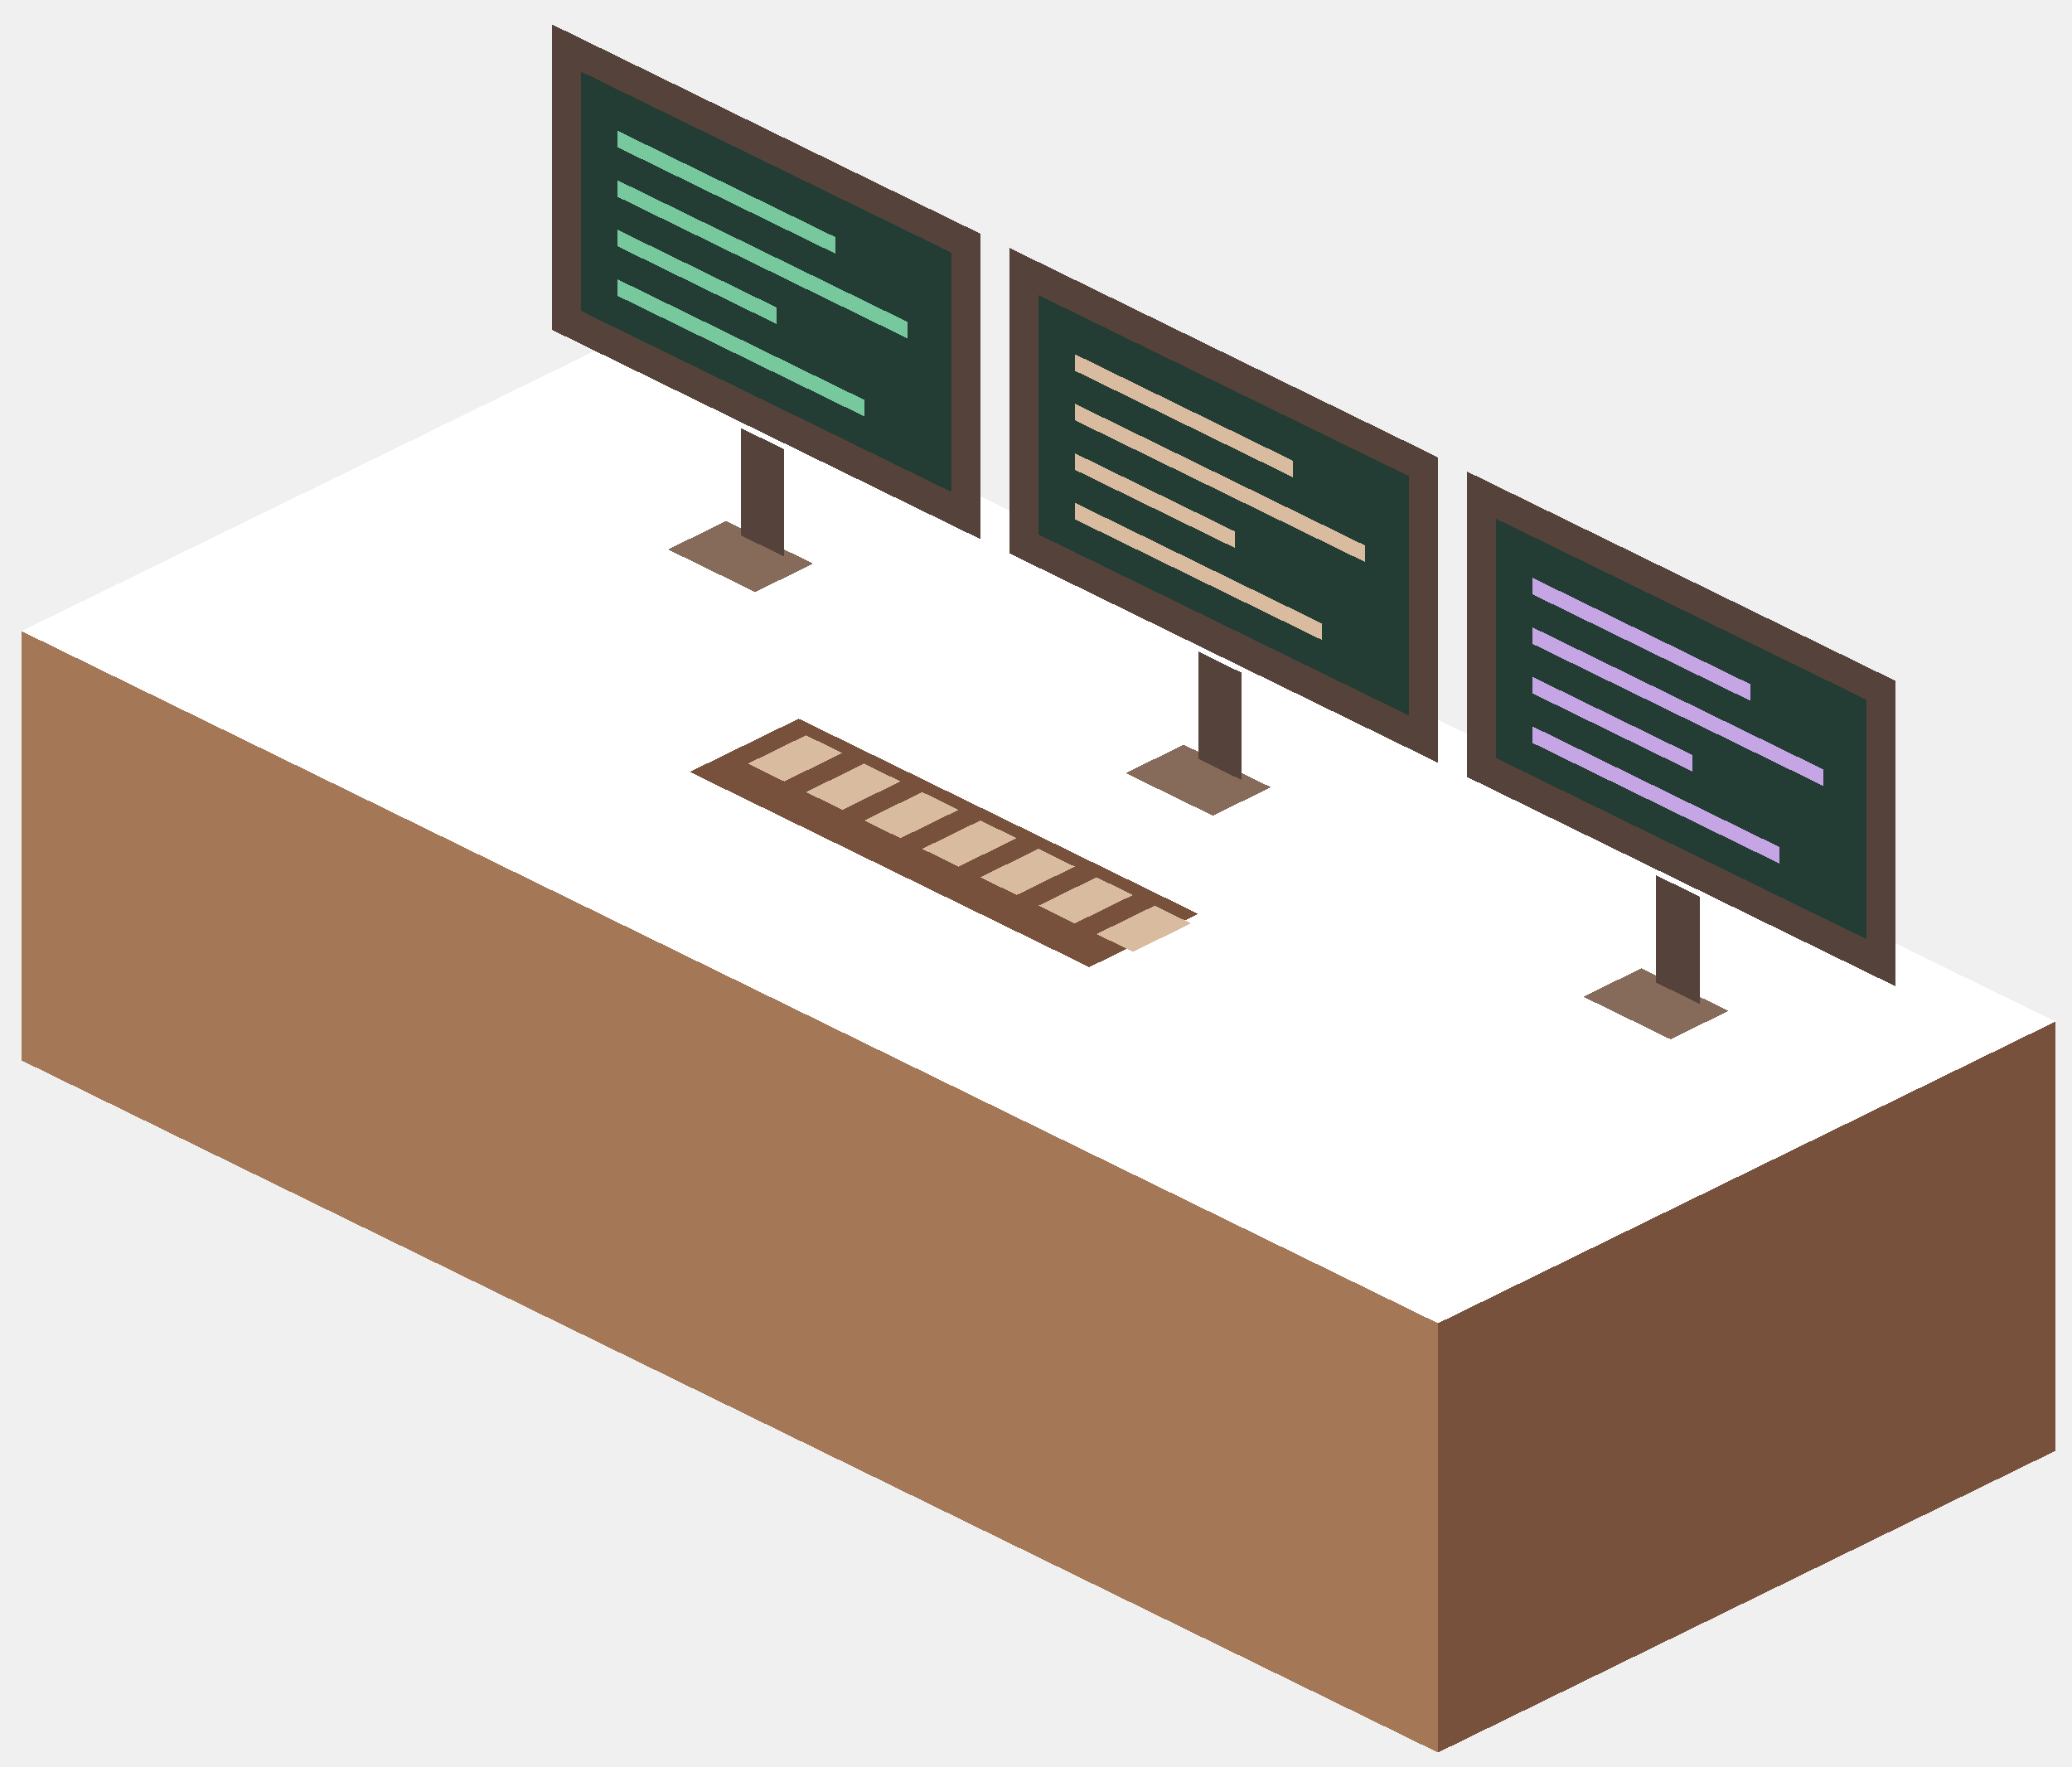
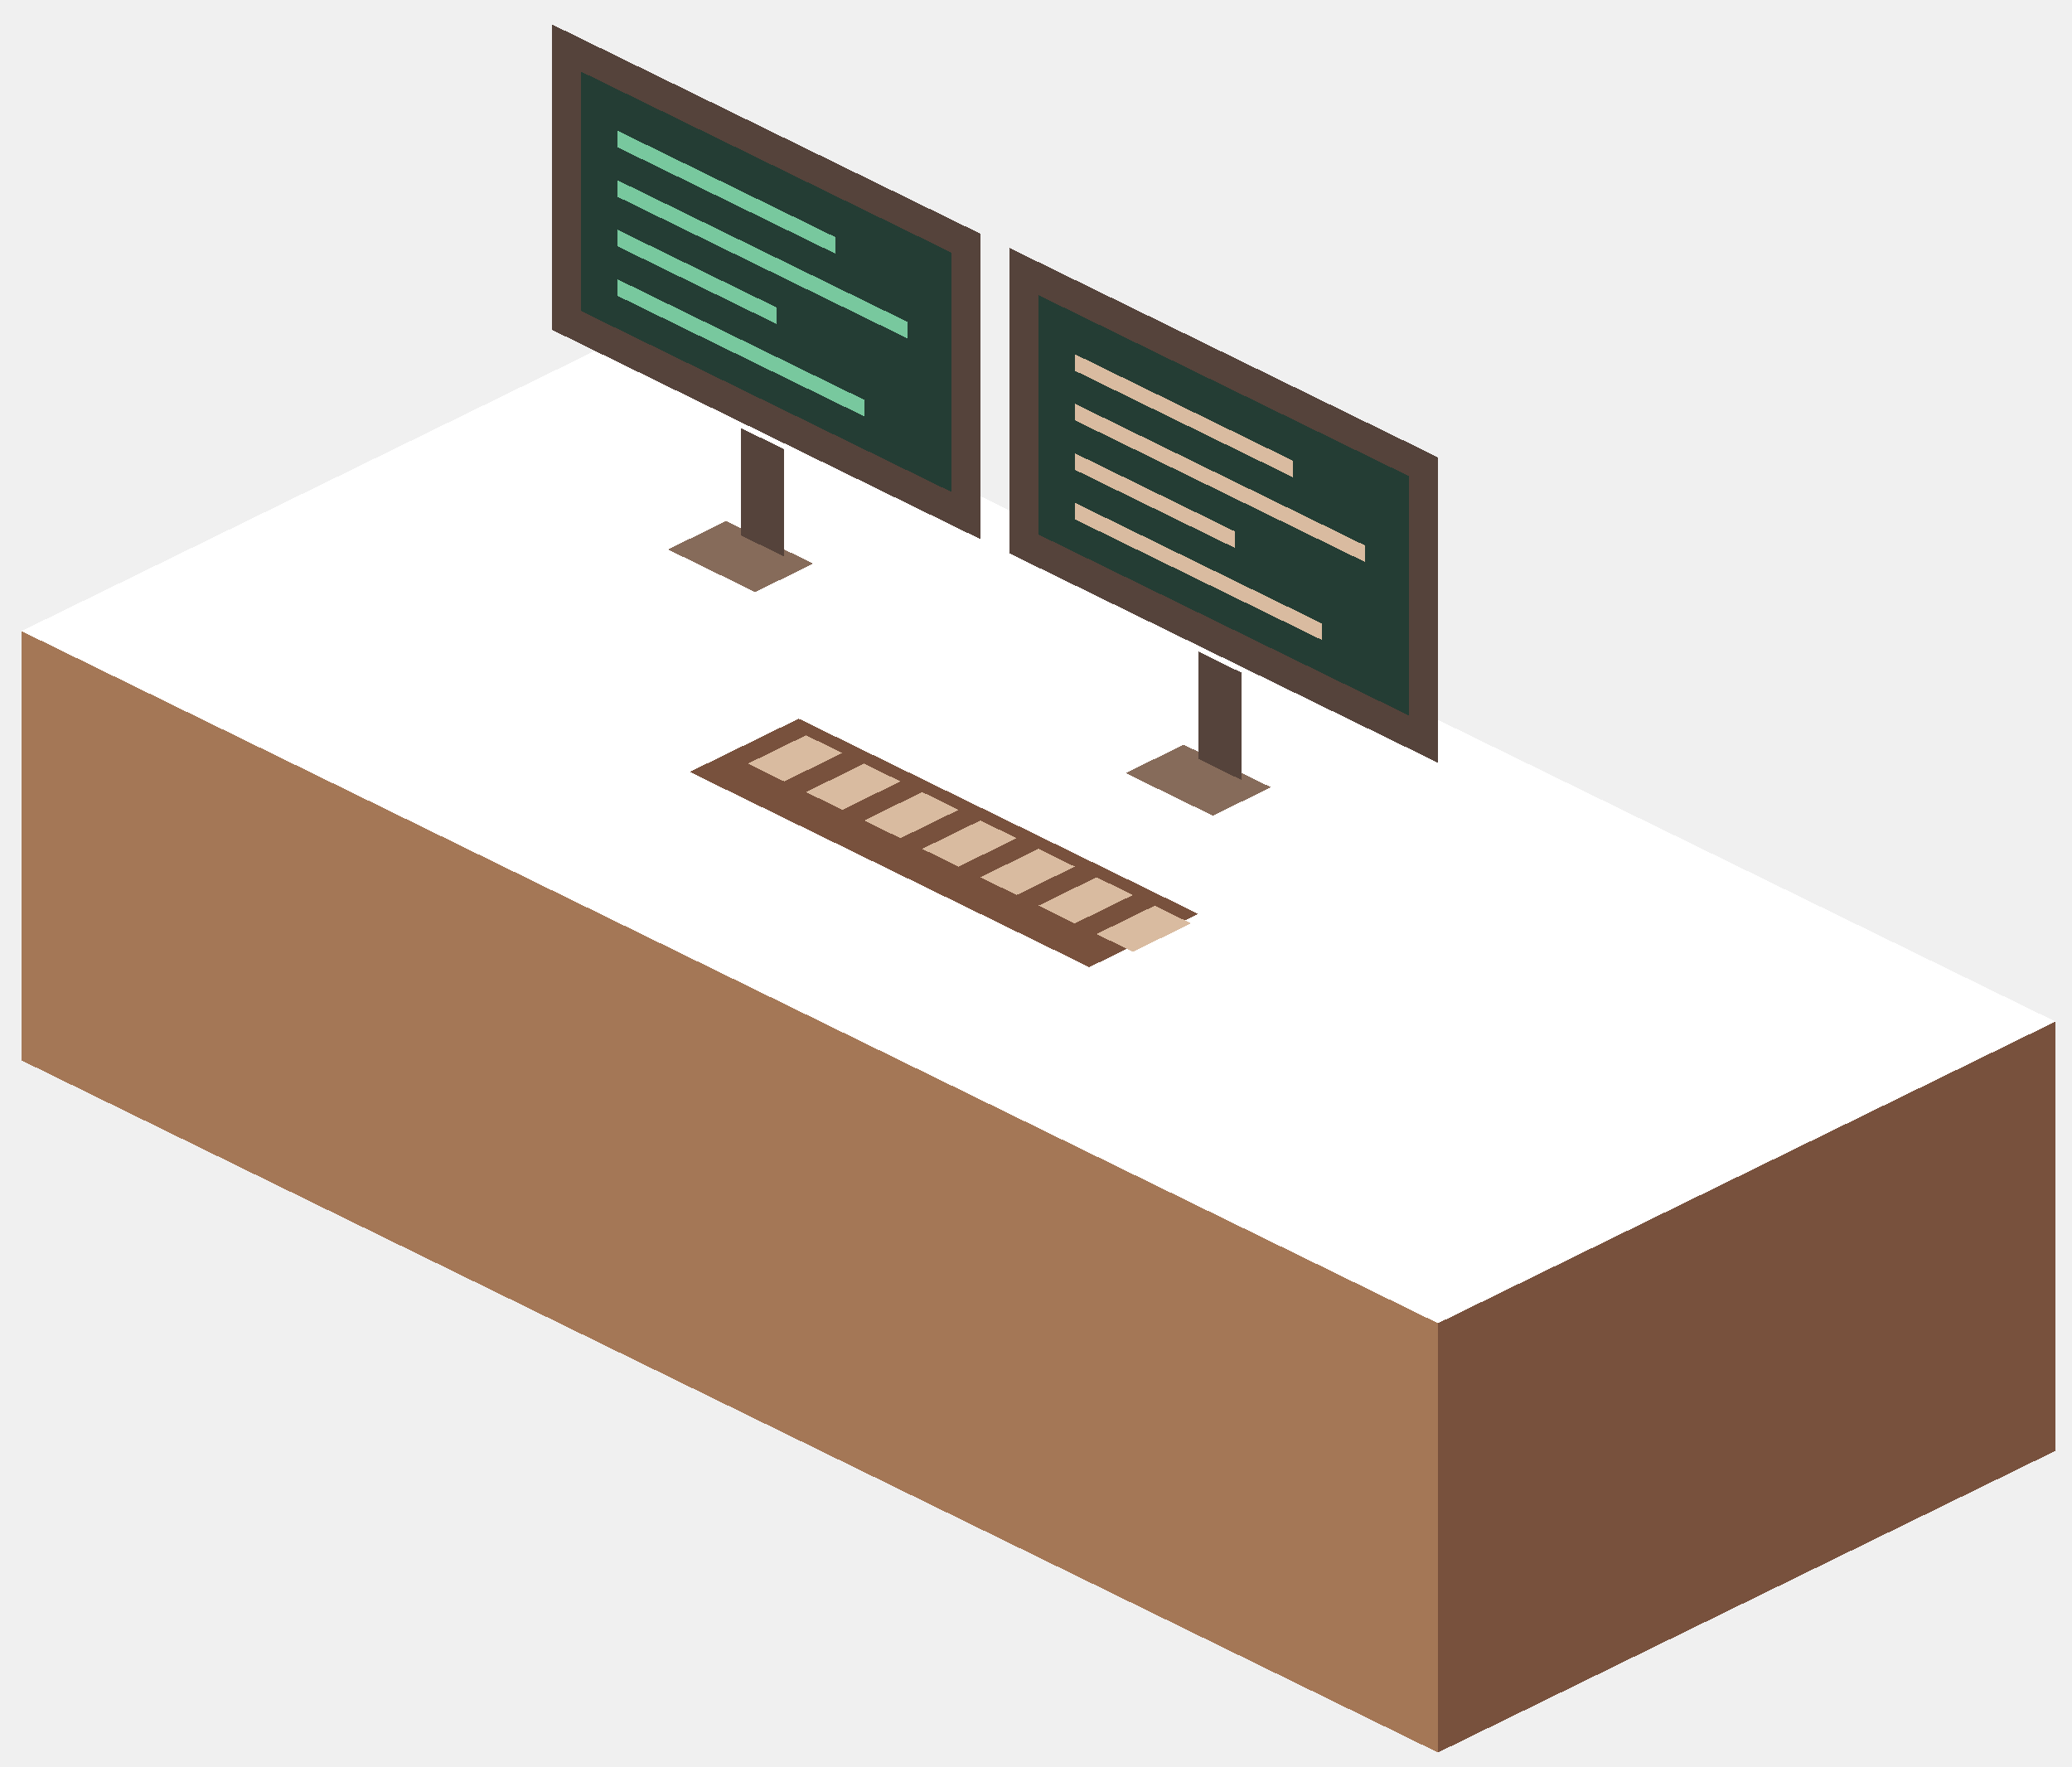
<svg xmlns="http://www.w3.org/2000/svg" viewBox="911.8 265.8 251 214" width="251" height="214">
  <g id="developer-triple-monitor-desk" transform="translate(-127.2 -82.2) translate(146 53) ">
    <polygon points="895.60,371.45 1067.20,455.30 1067.20,507.30 895.60,423.45" fill="#A47756" shape-rendering="crispEdges" />
    <polygon points="1142.00,418.75 1067.20,455.30 1067.20,507.30 1142.00,470.75" fill="#78513D" shape-rendering="crispEdges" />
    <polygon points="970.40,344.90 1142.00,428.75 1067.20,465.30 895.60,381.45" fill="#FFFFFF" shape-rendering="crispEdges" transform="translate(0 -10) " />
    <polygon points="980.96,368.12 991.52,373.28 984.48,376.72 973.92,371.56" fill="#866B5A" shape-rendering="crispEdges" transform="translate(0 -10) " />
    <polygon points="982.72,369.84 988.00,372.42 988.00,359.42 982.72,356.84" fill="#55433B" shape-rendering="crispEdges" transform="translate(0 -10) " />
    <polygon points="959.84,307.94 1011.76,333.31 1011.76,370.31 959.84,344.94" fill="#55433B" shape-rendering="crispEdges" transform="translate(0 -10) " />
    <polygon points="963.36,313.66 1008.24,335.59 1008.24,364.59 963.36,342.66" fill="#243D34" shape-rendering="crispEdges" transform="translate(0 -10) " />
    <polygon points="967.76,320.81 994.16,333.71 994.16,335.71 967.76,322.81" fill="#78C89E" shape-rendering="crispEdges" transform="translate(0 -10) " />
    <polygon points="967.76,326.81 1002.96,344.01 1002.96,346.01 967.76,328.81" fill="#78C89E" shape-rendering="crispEdges" transform="translate(0 -10) " />
    <polygon points="967.76,332.81 987.12,342.27 987.12,344.27 967.76,334.81" fill="#78C89E" shape-rendering="crispEdges" transform="translate(0 -10) " />
    <polygon points="967.76,338.81 997.68,353.43 997.68,355.43 967.76,340.81" fill="#78C89E" shape-rendering="crispEdges" transform="translate(0 -10) " />
    <polygon points="1036.40,395.21 1046.96,400.37 1039.92,403.81 1029.36,398.65" fill="#866B5A" shape-rendering="crispEdges" transform="translate(0 -10) " />
    <polygon points="1038.16,396.93 1043.44,399.51 1043.44,386.51 1038.16,383.93" fill="#55433B" shape-rendering="crispEdges" transform="translate(0 -10) " />
    <polygon points="1015.28,335.03 1067.20,360.40 1067.20,397.40 1015.28,372.03" fill="#55433B" shape-rendering="crispEdges" transform="translate(0 -10) " />
    <polygon points="1018.80,340.75 1063.68,362.68 1063.68,391.68 1018.80,369.75" fill="#243D34" shape-rendering="crispEdges" transform="translate(0 -10) " />
    <polygon points="1023.20,347.90 1049.60,360.80 1049.60,362.80 1023.20,349.90" fill="#D9BBA0" shape-rendering="crispEdges" transform="translate(0 -10) " />
    <polygon points="1023.20,353.90 1058.40,371.10 1058.40,373.10 1023.20,355.90" fill="#D9BBA0" shape-rendering="crispEdges" transform="translate(0 -10) " />
    <polygon points="1023.20,359.90 1042.56,369.36 1042.56,371.36 1023.20,361.90" fill="#D9BBA0" shape-rendering="crispEdges" transform="translate(0 -10) " />
    <polygon points="1023.20,365.90 1053.12,380.52 1053.12,382.52 1023.20,367.90" fill="#D9BBA0" shape-rendering="crispEdges" transform="translate(0 -10) " />
-     <polygon points="1091.84,422.30 1102.40,427.46 1095.36,430.90 1084.80,425.74" fill="#866B5A" shape-rendering="crispEdges" transform="translate(0 -10) " />
-     <polygon points="1093.60,424.02 1098.88,426.60 1098.88,413.60 1093.60,411.02" fill="#55433B" shape-rendering="crispEdges" transform="translate(0 -10) " />
-     <polygon points="1070.72,362.12 1122.64,387.49 1122.64,424.49 1070.72,399.12" fill="#55433B" shape-rendering="crispEdges" transform="translate(0 -10) " />
-     <polygon points="1074.24,367.84 1119.12,389.77 1119.12,418.77 1074.24,396.84" fill="#243D34" shape-rendering="crispEdges" transform="translate(0 -10) " />
-     <polygon points="1078.64,374.99 1105.04,387.89 1105.04,389.89 1078.64,376.99" fill="#C6A5E5" shape-rendering="crispEdges" transform="translate(0 -10) " />
-     <polygon points="1078.64,380.99 1113.84,398.19 1113.84,400.19 1078.64,382.99" fill="#C6A5E5" shape-rendering="crispEdges" transform="translate(0 -10) " />
-     <polygon points="1078.64,386.99 1098.00,396.45 1098.00,398.45 1078.64,388.99" fill="#C6A5E5" shape-rendering="crispEdges" transform="translate(0 -10) " />
-     <polygon points="1078.64,392.99 1108.56,407.61 1108.56,409.61 1078.64,394.99" fill="#C6A5E5" shape-rendering="crispEdges" transform="translate(0 -10) " />
    <polygon points="989.76,392.06 1038.16,415.71 1024.96,422.16 976.56,398.51" fill="#78513D" shape-rendering="crispEdges" transform="translate(0 -10) " />
    <polygon points="990.64,394.07 995.04,396.22 988.00,399.66 983.60,397.51" fill="#D9BBA0" shape-rendering="crispEdges" transform="translate(0 -10) " />
    <polygon points="997.68,397.51 1002.08,399.66 995.04,403.10 990.64,400.95" fill="#D9BBA0" shape-rendering="crispEdges" transform="translate(0 -10) " />
    <polygon points="1004.72,400.95 1009.12,403.10 1002.08,406.54 997.68,404.39" fill="#D9BBA0" shape-rendering="crispEdges" transform="translate(0 -10) " />
    <polygon points="1011.76,404.39 1016.16,406.54 1009.12,409.98 1004.72,407.83" fill="#D9BBA0" shape-rendering="crispEdges" transform="translate(0 -10) " />
    <polygon points="1018.80,407.83 1023.20,409.98 1016.16,413.42 1011.76,411.27" fill="#D9BBA0" shape-rendering="crispEdges" transform="translate(0 -10) " />
    <polygon points="1025.84,411.27 1030.24,413.42 1023.20,416.86 1018.80,414.71" fill="#D9BBA0" shape-rendering="crispEdges" transform="translate(0 -10) " />
    <polygon points="1032.88,414.71 1037.28,416.86 1030.24,420.30 1025.84,418.15" fill="#D9BBA0" shape-rendering="crispEdges" transform="translate(0 -10) " />
  </g>
</svg>
